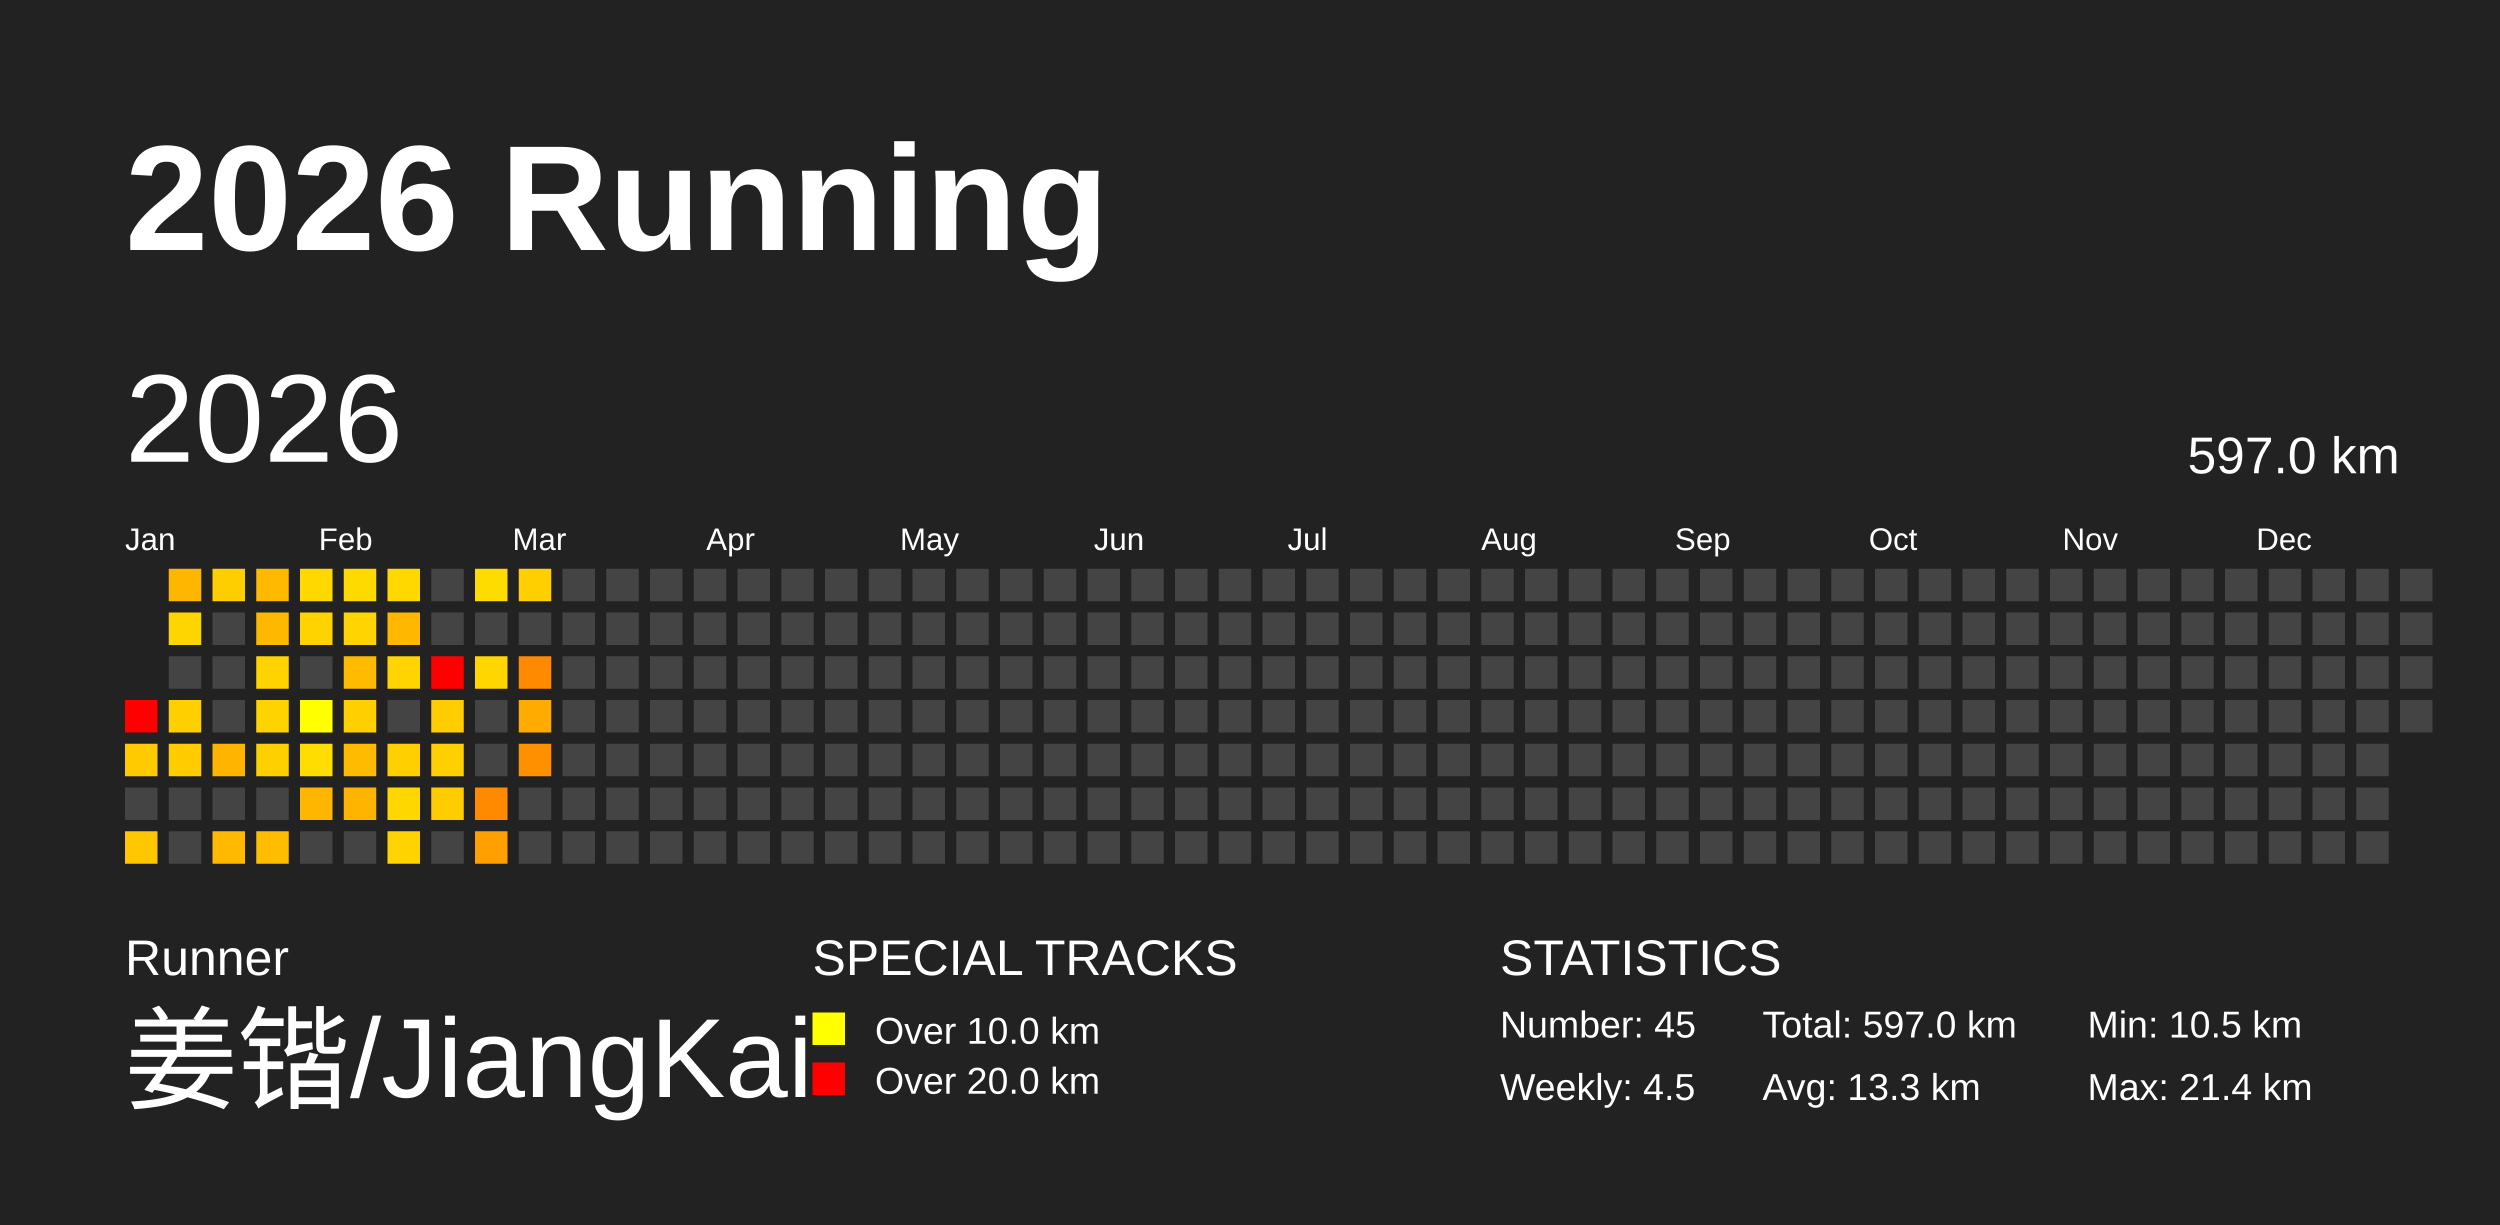
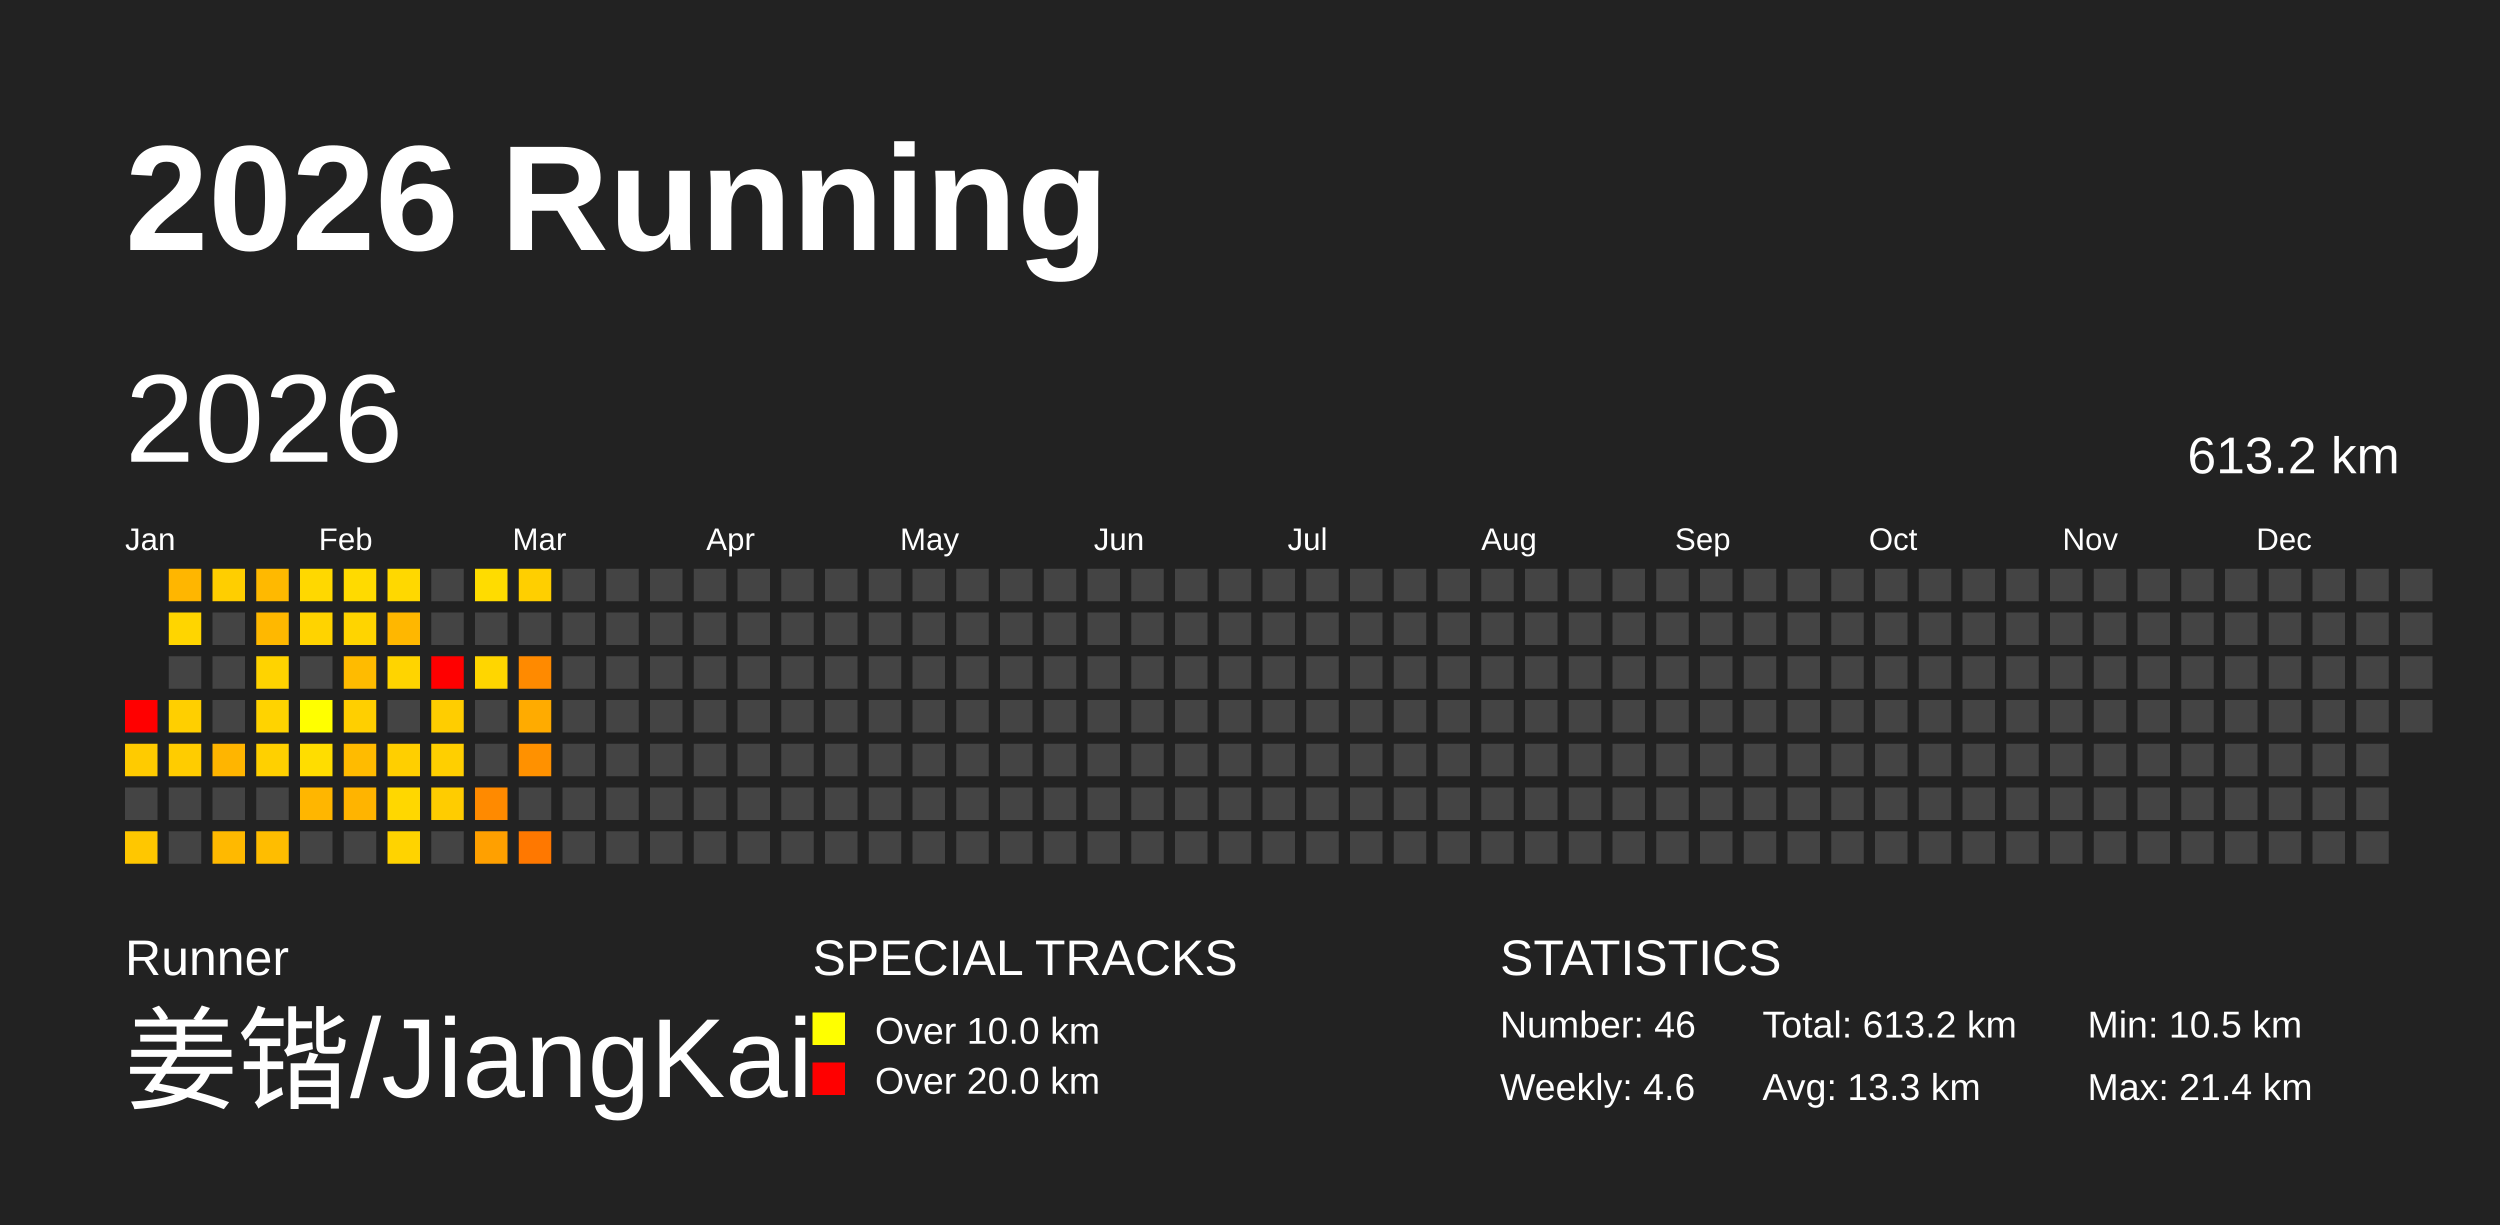
<svg xmlns="http://www.w3.org/2000/svg" baseProfile="full" height="98mm" version="1.1" viewBox="0,0,200,98" width="200mm">
  <defs />
  <rect fill="#222222" height="98" width="200" x="0" y="0" />
  <text fill="#FFFFFF" style="font-size:12px; font-family:Arial; font-weight:bold;" x="10" y="20">2026 Running</text>
  <text fill="#FFFFFF" style="font-size:4px; font-family:Arial" x="10" y="78">Runner</text>
  <text fill="#FFFFFF" style="font-size:9px; font-family:Arial" x="10" y="88">姜锴/JiangKai</text>
  <text fill="#FFFFFF" style="font-size:4px; font-family:Arial" x="65" y="78">SPECIAL TRACKS</text>
  <rect fill="yellow" height="2.6" width="2.6" x="65" y="81" />
  <text fill="#FFFFFF" style="font-size:3px; font-family:Arial" x="70" y="83.5">Over 10.0 km</text>
  <rect fill="red" height="2.6" width="2.6" x="65" y="85" />
  <text fill="#FFFFFF" style="font-size:3px; font-family:Arial" x="70" y="87.5">Over 20.0 km</text>
  <text fill="#FFFFFF" style="font-size:4px; font-family:Arial" x="120" y="78">STATISTICS</text>
-   <text fill="#FFFFFF" style="font-size:3px; font-family:Arial" x="120" y="83">Number: 45</text>
-   <text fill="#FFFFFF" style="font-size:3px; font-family:Arial" x="120" y="88">Weekly: 4.5</text>
-   <text fill="#FFFFFF" style="font-size:3px; font-family:Arial" x="141" y="83">Total: 597.0 km</text>
+   <text fill="#FFFFFF" style="font-size:3px; font-family:Arial" x="120" y="83">Number: 46</text>
+   <text fill="#FFFFFF" style="font-size:3px; font-family:Arial" x="120" y="88">Weekly: 4.6</text>
+   <text fill="#FFFFFF" style="font-size:3px; font-family:Arial" x="141" y="83">Total: 613.2 km</text>
  <text fill="#FFFFFF" style="font-size:3px; font-family:Arial" x="141" y="88">Avg: 13.3 km</text>
  <text fill="#FFFFFF" style="font-size:3px; font-family:Arial" x="167" y="83">Min: 10.5 km</text>
  <text fill="#FFFFFF" style="font-size:3px; font-family:Arial" x="167" y="88">Max: 21.4 km</text>
  <text dominant-baseline="hanging" fill="#FFFFFF" style="font-size:10.0px; font-family:Arial;" x="10" y="30">2026</text>
-   <text dominant-baseline="hanging" fill="#FFFFFF" style="font-size:4.125px; font-family:Arial;" x="175" y="35">597.0 km</text>
+   <text dominant-baseline="hanging" fill="#FFFFFF" style="font-size:4.125px; font-family:Arial;" x="175" y="35">613.2 km</text>
  <text fill="#FFFFFF" style="font-size:2.5px; font-family:Arial" x="10.0" y="44">Jan</text>
  <text fill="#FFFFFF" style="font-size:2.5px; font-family:Arial" x="25.5" y="44">Feb</text>
  <text fill="#FFFFFF" style="font-size:2.5px; font-family:Arial" x="41.0" y="44">Mar</text>
  <text fill="#FFFFFF" style="font-size:2.5px; font-family:Arial" x="56.5" y="44">Apr</text>
  <text fill="#FFFFFF" style="font-size:2.5px; font-family:Arial" x="72.0" y="44">May</text>
  <text fill="#FFFFFF" style="font-size:2.5px; font-family:Arial" x="87.5" y="44">Jun</text>
  <text fill="#FFFFFF" style="font-size:2.5px; font-family:Arial" x="103.0" y="44">Jul</text>
  <text fill="#FFFFFF" style="font-size:2.5px; font-family:Arial" x="118.5" y="44">Aug</text>
  <text fill="#FFFFFF" style="font-size:2.5px; font-family:Arial" x="134.0" y="44">Sep</text>
  <text fill="#FFFFFF" style="font-size:2.5px; font-family:Arial" x="149.5" y="44">Oct</text>
  <text fill="#FFFFFF" style="font-size:2.5px; font-family:Arial" x="165.0" y="44">Nov</text>
  <text fill="#FFFFFF" style="font-size:2.5px; font-family:Arial" x="180.5" y="44">Dec</text>
  <rect fill="red" height="2.6" width="2.6" x="10.0" y="56.0" />
  <rect fill="#ffcb00" height="2.6" width="2.6" x="10.0" y="59.5" />
  <rect fill="#444444" height="2.6" width="2.6" x="10.0" y="63.0" />
  <rect fill="#ffc700" height="2.6" width="2.6" x="10.0" y="66.5" />
  <rect fill="#ffb600" height="2.6" width="2.6" x="13.5" y="45.5" />
  <rect fill="#ffd500" height="2.6" width="2.6" x="13.5" y="49.0" />
  <rect fill="#444444" height="2.6" width="2.6" x="13.5" y="52.5" />
  <rect fill="#ffcf00" height="2.6" width="2.6" x="13.5" y="56.0" />
  <rect fill="#ffcc00" height="2.6" width="2.6" x="13.5" y="59.5" />
  <rect fill="#444444" height="2.6" width="2.6" x="13.5" y="63.0" />
  <rect fill="#444444" height="2.6" width="2.6" x="13.5" y="66.5" />
  <rect fill="#ffce00" height="2.6" width="2.6" x="17.0" y="45.5" />
  <rect fill="#444444" height="2.6" width="2.6" x="17.0" y="49.0" />
  <rect fill="#444444" height="2.6" width="2.6" x="17.0" y="52.5" />
  <rect fill="#444444" height="2.6" width="2.6" x="17.0" y="56.0" />
  <rect fill="#ffb500" height="2.6" width="2.6" x="17.0" y="59.5" />
  <rect fill="#444444" height="2.6" width="2.6" x="17.0" y="63.0" />
  <rect fill="#ffb900" height="2.6" width="2.6" x="17.0" y="66.5" />
  <rect fill="#ffb900" height="2.6" width="2.6" x="20.5" y="45.5" />
  <rect fill="#ffb800" height="2.6" width="2.6" x="20.5" y="49.0" />
  <rect fill="#ffd300" height="2.6" width="2.6" x="20.5" y="52.5" />
  <rect fill="#ffd300" height="2.6" width="2.6" x="20.5" y="56.0" />
  <rect fill="#ffd000" height="2.6" width="2.6" x="20.5" y="59.5" />
  <rect fill="#444444" height="2.6" width="2.6" x="20.5" y="63.0" />
  <rect fill="#ffbd00" height="2.6" width="2.6" x="20.5" y="66.5" />
  <rect fill="#ffd800" height="2.6" width="2.6" x="24.0" y="45.5" />
  <rect fill="#ffd300" height="2.6" width="2.6" x="24.0" y="49.0" />
  <rect fill="#444444" height="2.6" width="2.6" x="24.0" y="52.5" />
  <rect fill="#ffff00" height="2.6" width="2.6" x="24.0" y="56.0" />
  <rect fill="#ffdd00" height="2.6" width="2.6" x="24.0" y="59.5" />
  <rect fill="#ffb600" height="2.6" width="2.6" x="24.0" y="63.0" />
  <rect fill="#444444" height="2.6" width="2.6" x="24.0" y="66.5" />
  <rect fill="#ffda00" height="2.6" width="2.6" x="27.5" y="45.5" />
  <rect fill="#ffd400" height="2.6" width="2.6" x="27.5" y="49.0" />
  <rect fill="#ffbb00" height="2.6" width="2.6" x="27.5" y="52.5" />
  <rect fill="#ffcf00" height="2.6" width="2.6" x="27.5" y="56.0" />
  <rect fill="#ffbb00" height="2.6" width="2.6" x="27.5" y="59.5" />
  <rect fill="#ffb400" height="2.6" width="2.6" x="27.5" y="63.0" />
  <rect fill="#444444" height="2.6" width="2.6" x="27.5" y="66.5" />
  <rect fill="#ffd800" height="2.6" width="2.6" x="31.0" y="45.5" />
  <rect fill="#ffb700" height="2.6" width="2.6" x="31.0" y="49.0" />
  <rect fill="#ffd400" height="2.6" width="2.6" x="31.0" y="52.5" />
  <rect fill="#444444" height="2.6" width="2.6" x="31.0" y="56.0" />
  <rect fill="#ffcf00" height="2.6" width="2.6" x="31.0" y="59.5" />
  <rect fill="#ffd700" height="2.6" width="2.6" x="31.0" y="63.0" />
  <rect fill="#ffd300" height="2.6" width="2.6" x="31.0" y="66.5" />
  <rect fill="#444444" height="2.6" width="2.6" x="34.5" y="45.5" />
  <rect fill="#444444" height="2.6" width="2.6" x="34.5" y="49.0" />
  <rect fill="red" height="2.6" width="2.6" x="34.5" y="52.5" />
  <rect fill="#ffcd00" height="2.6" width="2.6" x="34.5" y="56.0" />
  <rect fill="#ffcf00" height="2.6" width="2.6" x="34.5" y="59.5" />
  <rect fill="#ffcc00" height="2.6" width="2.6" x="34.5" y="63.0" />
  <rect fill="#444444" height="2.6" width="2.6" x="34.5" y="66.5" />
  <rect fill="#ffdc00" height="2.6" width="2.6" x="38.0" y="45.5" />
  <rect fill="#444444" height="2.6" width="2.6" x="38.0" y="49.0" />
  <rect fill="#ffd600" height="2.6" width="2.6" x="38.0" y="52.5" />
  <rect fill="#444444" height="2.6" width="2.6" x="38.0" y="56.0" />
  <rect fill="#444444" height="2.6" width="2.6" x="38.0" y="59.5" />
  <rect fill="#ff8a00" height="2.6" width="2.6" x="38.0" y="63.0" />
  <rect fill="#ffa000" height="2.6" width="2.6" x="38.0" y="66.5" />
  <rect fill="#ffcf00" height="2.6" width="2.6" x="41.5" y="45.5" />
  <rect fill="#444444" height="2.6" width="2.6" x="41.5" y="49.0" />
  <rect fill="#ff8a00" height="2.6" width="2.6" x="41.5" y="52.5" />
  <rect fill="#ffab00" height="2.6" width="2.6" x="41.5" y="56.0" />
  <rect fill="#ff9100" height="2.6" width="2.6" x="41.5" y="59.5" />
  <rect fill="#444444" height="2.6" width="2.6" x="41.5" y="63.0" />
-   <rect fill="#444444" height="2.6" width="2.6" x="41.5" y="66.5" />
+   <rect fill="#ff7800" height="2.6" width="2.6" x="41.5" y="66.5" />
  <rect fill="#444444" height="2.6" width="2.6" x="45.0" y="45.5" />
  <rect fill="#444444" height="2.6" width="2.6" x="45.0" y="49.0" />
  <rect fill="#444444" height="2.6" width="2.6" x="45.0" y="52.5" />
  <rect fill="#444444" height="2.6" width="2.6" x="45.0" y="56.0" />
  <rect fill="#444444" height="2.6" width="2.6" x="45.0" y="59.5" />
  <rect fill="#444444" height="2.6" width="2.6" x="45.0" y="63.0" />
  <rect fill="#444444" height="2.6" width="2.6" x="45.0" y="66.5" />
  <rect fill="#444444" height="2.6" width="2.6" x="48.5" y="45.5" />
  <rect fill="#444444" height="2.6" width="2.6" x="48.5" y="49.0" />
  <rect fill="#444444" height="2.6" width="2.6" x="48.5" y="52.5" />
  <rect fill="#444444" height="2.6" width="2.6" x="48.5" y="56.0" />
  <rect fill="#444444" height="2.6" width="2.6" x="48.5" y="59.5" />
  <rect fill="#444444" height="2.6" width="2.6" x="48.5" y="63.0" />
  <rect fill="#444444" height="2.6" width="2.6" x="48.5" y="66.5" />
  <rect fill="#444444" height="2.6" width="2.6" x="52.0" y="45.5" />
  <rect fill="#444444" height="2.6" width="2.6" x="52.0" y="49.0" />
  <rect fill="#444444" height="2.6" width="2.6" x="52.0" y="52.5" />
  <rect fill="#444444" height="2.6" width="2.6" x="52.0" y="56.0" />
  <rect fill="#444444" height="2.6" width="2.6" x="52.0" y="59.5" />
  <rect fill="#444444" height="2.6" width="2.6" x="52.0" y="63.0" />
  <rect fill="#444444" height="2.6" width="2.6" x="52.0" y="66.5" />
  <rect fill="#444444" height="2.6" width="2.6" x="55.5" y="45.5" />
  <rect fill="#444444" height="2.6" width="2.6" x="55.5" y="49.0" />
  <rect fill="#444444" height="2.6" width="2.6" x="55.5" y="52.5" />
  <rect fill="#444444" height="2.6" width="2.6" x="55.5" y="56.0" />
  <rect fill="#444444" height="2.6" width="2.6" x="55.5" y="59.5" />
  <rect fill="#444444" height="2.6" width="2.6" x="55.5" y="63.0" />
  <rect fill="#444444" height="2.6" width="2.6" x="55.5" y="66.5" />
  <rect fill="#444444" height="2.6" width="2.6" x="59.0" y="45.5" />
  <rect fill="#444444" height="2.6" width="2.6" x="59.0" y="49.0" />
  <rect fill="#444444" height="2.6" width="2.6" x="59.0" y="52.5" />
  <rect fill="#444444" height="2.6" width="2.6" x="59.0" y="56.0" />
  <rect fill="#444444" height="2.6" width="2.6" x="59.0" y="59.5" />
  <rect fill="#444444" height="2.6" width="2.6" x="59.0" y="63.0" />
  <rect fill="#444444" height="2.6" width="2.6" x="59.0" y="66.5" />
  <rect fill="#444444" height="2.6" width="2.6" x="62.5" y="45.5" />
  <rect fill="#444444" height="2.6" width="2.6" x="62.5" y="49.0" />
  <rect fill="#444444" height="2.6" width="2.6" x="62.5" y="52.5" />
  <rect fill="#444444" height="2.6" width="2.6" x="62.5" y="56.0" />
  <rect fill="#444444" height="2.6" width="2.6" x="62.5" y="59.5" />
  <rect fill="#444444" height="2.6" width="2.6" x="62.5" y="63.0" />
  <rect fill="#444444" height="2.6" width="2.6" x="62.5" y="66.5" />
  <rect fill="#444444" height="2.6" width="2.6" x="66.0" y="45.5" />
  <rect fill="#444444" height="2.6" width="2.6" x="66.0" y="49.0" />
  <rect fill="#444444" height="2.6" width="2.6" x="66.0" y="52.5" />
  <rect fill="#444444" height="2.6" width="2.6" x="66.0" y="56.0" />
  <rect fill="#444444" height="2.6" width="2.6" x="66.0" y="59.5" />
  <rect fill="#444444" height="2.6" width="2.6" x="66.0" y="63.0" />
  <rect fill="#444444" height="2.6" width="2.6" x="66.0" y="66.5" />
  <rect fill="#444444" height="2.6" width="2.6" x="69.5" y="45.5" />
  <rect fill="#444444" height="2.6" width="2.6" x="69.5" y="49.0" />
  <rect fill="#444444" height="2.6" width="2.6" x="69.5" y="52.5" />
  <rect fill="#444444" height="2.6" width="2.6" x="69.5" y="56.0" />
  <rect fill="#444444" height="2.6" width="2.6" x="69.5" y="59.5" />
  <rect fill="#444444" height="2.6" width="2.6" x="69.5" y="63.0" />
  <rect fill="#444444" height="2.6" width="2.6" x="69.5" y="66.5" />
  <rect fill="#444444" height="2.6" width="2.6" x="73.0" y="45.5" />
  <rect fill="#444444" height="2.6" width="2.6" x="73.0" y="49.0" />
  <rect fill="#444444" height="2.6" width="2.6" x="73.0" y="52.5" />
  <rect fill="#444444" height="2.6" width="2.6" x="73.0" y="56.0" />
  <rect fill="#444444" height="2.6" width="2.6" x="73.0" y="59.5" />
  <rect fill="#444444" height="2.6" width="2.6" x="73.0" y="63.0" />
  <rect fill="#444444" height="2.6" width="2.6" x="73.0" y="66.5" />
  <rect fill="#444444" height="2.6" width="2.6" x="76.5" y="45.5" />
  <rect fill="#444444" height="2.6" width="2.6" x="76.5" y="49.0" />
  <rect fill="#444444" height="2.6" width="2.6" x="76.5" y="52.5" />
  <rect fill="#444444" height="2.6" width="2.6" x="76.5" y="56.0" />
  <rect fill="#444444" height="2.6" width="2.6" x="76.5" y="59.5" />
  <rect fill="#444444" height="2.6" width="2.6" x="76.5" y="63.0" />
  <rect fill="#444444" height="2.6" width="2.6" x="76.5" y="66.5" />
  <rect fill="#444444" height="2.6" width="2.6" x="80.0" y="45.5" />
  <rect fill="#444444" height="2.6" width="2.6" x="80.0" y="49.0" />
  <rect fill="#444444" height="2.6" width="2.6" x="80.0" y="52.5" />
  <rect fill="#444444" height="2.6" width="2.6" x="80.0" y="56.0" />
  <rect fill="#444444" height="2.6" width="2.6" x="80.0" y="59.5" />
  <rect fill="#444444" height="2.6" width="2.6" x="80.0" y="63.0" />
  <rect fill="#444444" height="2.6" width="2.6" x="80.0" y="66.5" />
  <rect fill="#444444" height="2.6" width="2.6" x="83.5" y="45.5" />
  <rect fill="#444444" height="2.6" width="2.6" x="83.5" y="49.0" />
  <rect fill="#444444" height="2.6" width="2.6" x="83.5" y="52.5" />
  <rect fill="#444444" height="2.6" width="2.6" x="83.5" y="56.0" />
  <rect fill="#444444" height="2.6" width="2.6" x="83.5" y="59.5" />
  <rect fill="#444444" height="2.6" width="2.6" x="83.5" y="63.0" />
  <rect fill="#444444" height="2.6" width="2.6" x="83.5" y="66.5" />
  <rect fill="#444444" height="2.6" width="2.6" x="87.0" y="45.5" />
  <rect fill="#444444" height="2.6" width="2.6" x="87.0" y="49.0" />
  <rect fill="#444444" height="2.6" width="2.6" x="87.0" y="52.5" />
  <rect fill="#444444" height="2.6" width="2.6" x="87.0" y="56.0" />
  <rect fill="#444444" height="2.6" width="2.6" x="87.0" y="59.5" />
  <rect fill="#444444" height="2.6" width="2.6" x="87.0" y="63.0" />
  <rect fill="#444444" height="2.6" width="2.6" x="87.0" y="66.5" />
  <rect fill="#444444" height="2.6" width="2.6" x="90.5" y="45.5" />
  <rect fill="#444444" height="2.6" width="2.6" x="90.5" y="49.0" />
  <rect fill="#444444" height="2.6" width="2.6" x="90.5" y="52.5" />
  <rect fill="#444444" height="2.6" width="2.6" x="90.5" y="56.0" />
  <rect fill="#444444" height="2.6" width="2.6" x="90.5" y="59.5" />
  <rect fill="#444444" height="2.6" width="2.6" x="90.5" y="63.0" />
  <rect fill="#444444" height="2.6" width="2.6" x="90.5" y="66.5" />
  <rect fill="#444444" height="2.6" width="2.6" x="94.0" y="45.5" />
  <rect fill="#444444" height="2.6" width="2.6" x="94.0" y="49.0" />
  <rect fill="#444444" height="2.6" width="2.6" x="94.0" y="52.5" />
  <rect fill="#444444" height="2.6" width="2.6" x="94.0" y="56.0" />
  <rect fill="#444444" height="2.6" width="2.6" x="94.0" y="59.5" />
  <rect fill="#444444" height="2.6" width="2.6" x="94.0" y="63.0" />
  <rect fill="#444444" height="2.6" width="2.6" x="94.0" y="66.5" />
  <rect fill="#444444" height="2.6" width="2.6" x="97.5" y="45.5" />
  <rect fill="#444444" height="2.6" width="2.6" x="97.5" y="49.0" />
  <rect fill="#444444" height="2.6" width="2.6" x="97.5" y="52.5" />
  <rect fill="#444444" height="2.6" width="2.6" x="97.5" y="56.0" />
  <rect fill="#444444" height="2.6" width="2.6" x="97.5" y="59.5" />
  <rect fill="#444444" height="2.6" width="2.6" x="97.5" y="63.0" />
  <rect fill="#444444" height="2.6" width="2.6" x="97.5" y="66.5" />
  <rect fill="#444444" height="2.6" width="2.6" x="101.0" y="45.5" />
  <rect fill="#444444" height="2.6" width="2.6" x="101.0" y="49.0" />
  <rect fill="#444444" height="2.6" width="2.6" x="101.0" y="52.5" />
  <rect fill="#444444" height="2.6" width="2.6" x="101.0" y="56.0" />
  <rect fill="#444444" height="2.6" width="2.6" x="101.0" y="59.5" />
  <rect fill="#444444" height="2.6" width="2.6" x="101.0" y="63.0" />
  <rect fill="#444444" height="2.6" width="2.6" x="101.0" y="66.5" />
  <rect fill="#444444" height="2.6" width="2.6" x="104.5" y="45.5" />
  <rect fill="#444444" height="2.6" width="2.6" x="104.5" y="49.0" />
  <rect fill="#444444" height="2.6" width="2.6" x="104.5" y="52.5" />
  <rect fill="#444444" height="2.6" width="2.6" x="104.5" y="56.0" />
  <rect fill="#444444" height="2.6" width="2.6" x="104.5" y="59.5" />
  <rect fill="#444444" height="2.6" width="2.6" x="104.5" y="63.0" />
  <rect fill="#444444" height="2.6" width="2.6" x="104.5" y="66.5" />
  <rect fill="#444444" height="2.6" width="2.6" x="108.0" y="45.5" />
  <rect fill="#444444" height="2.6" width="2.6" x="108.0" y="49.0" />
  <rect fill="#444444" height="2.6" width="2.6" x="108.0" y="52.5" />
  <rect fill="#444444" height="2.6" width="2.6" x="108.0" y="56.0" />
  <rect fill="#444444" height="2.6" width="2.6" x="108.0" y="59.5" />
  <rect fill="#444444" height="2.6" width="2.6" x="108.0" y="63.0" />
  <rect fill="#444444" height="2.6" width="2.6" x="108.0" y="66.5" />
  <rect fill="#444444" height="2.6" width="2.6" x="111.5" y="45.5" />
  <rect fill="#444444" height="2.6" width="2.6" x="111.5" y="49.0" />
  <rect fill="#444444" height="2.6" width="2.6" x="111.5" y="52.5" />
  <rect fill="#444444" height="2.6" width="2.6" x="111.5" y="56.0" />
  <rect fill="#444444" height="2.6" width="2.6" x="111.5" y="59.5" />
  <rect fill="#444444" height="2.6" width="2.6" x="111.5" y="63.0" />
  <rect fill="#444444" height="2.6" width="2.6" x="111.5" y="66.5" />
  <rect fill="#444444" height="2.6" width="2.6" x="115.0" y="45.5" />
  <rect fill="#444444" height="2.6" width="2.6" x="115.0" y="49.0" />
  <rect fill="#444444" height="2.6" width="2.6" x="115.0" y="52.5" />
  <rect fill="#444444" height="2.6" width="2.6" x="115.0" y="56.0" />
  <rect fill="#444444" height="2.6" width="2.6" x="115.0" y="59.5" />
  <rect fill="#444444" height="2.6" width="2.6" x="115.0" y="63.0" />
  <rect fill="#444444" height="2.6" width="2.6" x="115.0" y="66.5" />
  <rect fill="#444444" height="2.6" width="2.6" x="118.5" y="45.5" />
  <rect fill="#444444" height="2.6" width="2.6" x="118.5" y="49.0" />
  <rect fill="#444444" height="2.6" width="2.6" x="118.5" y="52.5" />
  <rect fill="#444444" height="2.6" width="2.6" x="118.5" y="56.0" />
  <rect fill="#444444" height="2.6" width="2.6" x="118.5" y="59.5" />
  <rect fill="#444444" height="2.6" width="2.6" x="118.5" y="63.0" />
  <rect fill="#444444" height="2.6" width="2.6" x="118.5" y="66.5" />
  <rect fill="#444444" height="2.6" width="2.6" x="122.0" y="45.5" />
  <rect fill="#444444" height="2.6" width="2.6" x="122.0" y="49.0" />
  <rect fill="#444444" height="2.6" width="2.6" x="122.0" y="52.5" />
  <rect fill="#444444" height="2.6" width="2.6" x="122.0" y="56.0" />
  <rect fill="#444444" height="2.6" width="2.6" x="122.0" y="59.5" />
  <rect fill="#444444" height="2.6" width="2.6" x="122.0" y="63.0" />
  <rect fill="#444444" height="2.6" width="2.6" x="122.0" y="66.5" />
  <rect fill="#444444" height="2.6" width="2.6" x="125.5" y="45.5" />
  <rect fill="#444444" height="2.6" width="2.6" x="125.5" y="49.0" />
  <rect fill="#444444" height="2.6" width="2.6" x="125.5" y="52.5" />
  <rect fill="#444444" height="2.6" width="2.6" x="125.5" y="56.0" />
  <rect fill="#444444" height="2.6" width="2.6" x="125.5" y="59.5" />
  <rect fill="#444444" height="2.6" width="2.6" x="125.5" y="63.0" />
  <rect fill="#444444" height="2.6" width="2.6" x="125.5" y="66.5" />
  <rect fill="#444444" height="2.6" width="2.6" x="129.0" y="45.5" />
  <rect fill="#444444" height="2.6" width="2.6" x="129.0" y="49.0" />
  <rect fill="#444444" height="2.6" width="2.6" x="129.0" y="52.5" />
  <rect fill="#444444" height="2.6" width="2.6" x="129.0" y="56.0" />
  <rect fill="#444444" height="2.6" width="2.6" x="129.0" y="59.5" />
  <rect fill="#444444" height="2.6" width="2.6" x="129.0" y="63.0" />
  <rect fill="#444444" height="2.6" width="2.6" x="129.0" y="66.5" />
  <rect fill="#444444" height="2.6" width="2.6" x="132.5" y="45.5" />
  <rect fill="#444444" height="2.6" width="2.6" x="132.5" y="49.0" />
  <rect fill="#444444" height="2.6" width="2.6" x="132.5" y="52.5" />
  <rect fill="#444444" height="2.6" width="2.6" x="132.5" y="56.0" />
  <rect fill="#444444" height="2.6" width="2.6" x="132.5" y="59.5" />
  <rect fill="#444444" height="2.6" width="2.6" x="132.5" y="63.0" />
  <rect fill="#444444" height="2.6" width="2.6" x="132.5" y="66.5" />
  <rect fill="#444444" height="2.6" width="2.6" x="136.0" y="45.5" />
  <rect fill="#444444" height="2.6" width="2.6" x="136.0" y="49.0" />
  <rect fill="#444444" height="2.6" width="2.6" x="136.0" y="52.5" />
  <rect fill="#444444" height="2.6" width="2.6" x="136.0" y="56.0" />
  <rect fill="#444444" height="2.6" width="2.6" x="136.0" y="59.5" />
  <rect fill="#444444" height="2.6" width="2.6" x="136.0" y="63.0" />
  <rect fill="#444444" height="2.6" width="2.6" x="136.0" y="66.5" />
  <rect fill="#444444" height="2.6" width="2.6" x="139.5" y="45.5" />
  <rect fill="#444444" height="2.6" width="2.6" x="139.5" y="49.0" />
  <rect fill="#444444" height="2.6" width="2.6" x="139.5" y="52.5" />
  <rect fill="#444444" height="2.6" width="2.6" x="139.5" y="56.0" />
  <rect fill="#444444" height="2.6" width="2.6" x="139.5" y="59.5" />
  <rect fill="#444444" height="2.6" width="2.6" x="139.5" y="63.0" />
  <rect fill="#444444" height="2.6" width="2.6" x="139.5" y="66.5" />
  <rect fill="#444444" height="2.6" width="2.6" x="143.0" y="45.5" />
  <rect fill="#444444" height="2.6" width="2.6" x="143.0" y="49.0" />
  <rect fill="#444444" height="2.6" width="2.6" x="143.0" y="52.5" />
  <rect fill="#444444" height="2.6" width="2.6" x="143.0" y="56.0" />
  <rect fill="#444444" height="2.6" width="2.6" x="143.0" y="59.5" />
  <rect fill="#444444" height="2.6" width="2.6" x="143.0" y="63.0" />
  <rect fill="#444444" height="2.6" width="2.6" x="143.0" y="66.5" />
  <rect fill="#444444" height="2.6" width="2.6" x="146.5" y="45.5" />
  <rect fill="#444444" height="2.6" width="2.6" x="146.5" y="49.0" />
  <rect fill="#444444" height="2.6" width="2.6" x="146.5" y="52.5" />
  <rect fill="#444444" height="2.6" width="2.6" x="146.5" y="56.0" />
  <rect fill="#444444" height="2.6" width="2.6" x="146.5" y="59.5" />
  <rect fill="#444444" height="2.6" width="2.6" x="146.5" y="63.0" />
  <rect fill="#444444" height="2.6" width="2.6" x="146.5" y="66.5" />
  <rect fill="#444444" height="2.6" width="2.6" x="150.0" y="45.5" />
  <rect fill="#444444" height="2.6" width="2.6" x="150.0" y="49.0" />
  <rect fill="#444444" height="2.6" width="2.6" x="150.0" y="52.5" />
  <rect fill="#444444" height="2.6" width="2.6" x="150.0" y="56.0" />
  <rect fill="#444444" height="2.6" width="2.6" x="150.0" y="59.5" />
  <rect fill="#444444" height="2.6" width="2.6" x="150.0" y="63.0" />
  <rect fill="#444444" height="2.6" width="2.6" x="150.0" y="66.5" />
  <rect fill="#444444" height="2.6" width="2.6" x="153.5" y="45.5" />
  <rect fill="#444444" height="2.6" width="2.6" x="153.5" y="49.0" />
  <rect fill="#444444" height="2.6" width="2.6" x="153.5" y="52.5" />
  <rect fill="#444444" height="2.6" width="2.6" x="153.5" y="56.0" />
  <rect fill="#444444" height="2.6" width="2.6" x="153.5" y="59.5" />
  <rect fill="#444444" height="2.6" width="2.6" x="153.5" y="63.0" />
  <rect fill="#444444" height="2.6" width="2.6" x="153.5" y="66.5" />
  <rect fill="#444444" height="2.6" width="2.6" x="157.0" y="45.5" />
  <rect fill="#444444" height="2.6" width="2.6" x="157.0" y="49.0" />
  <rect fill="#444444" height="2.6" width="2.6" x="157.0" y="52.5" />
  <rect fill="#444444" height="2.6" width="2.6" x="157.0" y="56.0" />
  <rect fill="#444444" height="2.6" width="2.6" x="157.0" y="59.5" />
  <rect fill="#444444" height="2.6" width="2.6" x="157.0" y="63.0" />
  <rect fill="#444444" height="2.6" width="2.6" x="157.0" y="66.5" />
  <rect fill="#444444" height="2.6" width="2.6" x="160.5" y="45.5" />
  <rect fill="#444444" height="2.6" width="2.6" x="160.5" y="49.0" />
  <rect fill="#444444" height="2.6" width="2.6" x="160.5" y="52.5" />
  <rect fill="#444444" height="2.6" width="2.6" x="160.5" y="56.0" />
  <rect fill="#444444" height="2.6" width="2.6" x="160.5" y="59.5" />
  <rect fill="#444444" height="2.6" width="2.6" x="160.5" y="63.0" />
  <rect fill="#444444" height="2.6" width="2.6" x="160.5" y="66.5" />
  <rect fill="#444444" height="2.6" width="2.6" x="164.0" y="45.5" />
  <rect fill="#444444" height="2.6" width="2.6" x="164.0" y="49.0" />
  <rect fill="#444444" height="2.6" width="2.6" x="164.0" y="52.5" />
  <rect fill="#444444" height="2.6" width="2.6" x="164.0" y="56.0" />
  <rect fill="#444444" height="2.6" width="2.6" x="164.0" y="59.5" />
  <rect fill="#444444" height="2.6" width="2.6" x="164.0" y="63.0" />
  <rect fill="#444444" height="2.6" width="2.6" x="164.0" y="66.5" />
  <rect fill="#444444" height="2.6" width="2.6" x="167.5" y="45.5" />
  <rect fill="#444444" height="2.6" width="2.6" x="167.5" y="49.0" />
  <rect fill="#444444" height="2.6" width="2.6" x="167.5" y="52.5" />
  <rect fill="#444444" height="2.6" width="2.6" x="167.5" y="56.0" />
  <rect fill="#444444" height="2.6" width="2.6" x="167.5" y="59.5" />
  <rect fill="#444444" height="2.6" width="2.6" x="167.5" y="63.0" />
  <rect fill="#444444" height="2.6" width="2.6" x="167.5" y="66.5" />
  <rect fill="#444444" height="2.6" width="2.6" x="171.0" y="45.5" />
  <rect fill="#444444" height="2.6" width="2.6" x="171.0" y="49.0" />
  <rect fill="#444444" height="2.6" width="2.6" x="171.0" y="52.5" />
  <rect fill="#444444" height="2.6" width="2.6" x="171.0" y="56.0" />
  <rect fill="#444444" height="2.6" width="2.6" x="171.0" y="59.5" />
  <rect fill="#444444" height="2.6" width="2.6" x="171.0" y="63.0" />
  <rect fill="#444444" height="2.6" width="2.6" x="171.0" y="66.5" />
  <rect fill="#444444" height="2.6" width="2.6" x="174.5" y="45.5" />
  <rect fill="#444444" height="2.6" width="2.6" x="174.5" y="49.0" />
  <rect fill="#444444" height="2.6" width="2.6" x="174.5" y="52.5" />
  <rect fill="#444444" height="2.6" width="2.6" x="174.5" y="56.0" />
  <rect fill="#444444" height="2.6" width="2.6" x="174.5" y="59.5" />
  <rect fill="#444444" height="2.6" width="2.6" x="174.5" y="63.0" />
  <rect fill="#444444" height="2.6" width="2.6" x="174.5" y="66.5" />
  <rect fill="#444444" height="2.6" width="2.6" x="178.0" y="45.5" />
  <rect fill="#444444" height="2.6" width="2.6" x="178.0" y="49.0" />
  <rect fill="#444444" height="2.6" width="2.6" x="178.0" y="52.5" />
  <rect fill="#444444" height="2.6" width="2.6" x="178.0" y="56.0" />
  <rect fill="#444444" height="2.6" width="2.6" x="178.0" y="59.5" />
  <rect fill="#444444" height="2.6" width="2.6" x="178.0" y="63.0" />
  <rect fill="#444444" height="2.6" width="2.6" x="178.0" y="66.5" />
  <rect fill="#444444" height="2.6" width="2.6" x="181.5" y="45.5" />
  <rect fill="#444444" height="2.6" width="2.6" x="181.5" y="49.0" />
  <rect fill="#444444" height="2.6" width="2.6" x="181.5" y="52.5" />
  <rect fill="#444444" height="2.6" width="2.6" x="181.5" y="56.0" />
  <rect fill="#444444" height="2.6" width="2.6" x="181.5" y="59.5" />
  <rect fill="#444444" height="2.6" width="2.6" x="181.5" y="63.0" />
  <rect fill="#444444" height="2.6" width="2.6" x="181.5" y="66.5" />
  <rect fill="#444444" height="2.6" width="2.6" x="185.0" y="45.5" />
  <rect fill="#444444" height="2.6" width="2.6" x="185.0" y="49.0" />
  <rect fill="#444444" height="2.6" width="2.6" x="185.0" y="52.5" />
  <rect fill="#444444" height="2.6" width="2.6" x="185.0" y="56.0" />
  <rect fill="#444444" height="2.6" width="2.6" x="185.0" y="59.5" />
  <rect fill="#444444" height="2.6" width="2.6" x="185.0" y="63.0" />
  <rect fill="#444444" height="2.6" width="2.6" x="185.0" y="66.5" />
  <rect fill="#444444" height="2.6" width="2.6" x="188.5" y="45.5" />
  <rect fill="#444444" height="2.6" width="2.6" x="188.5" y="49.0" />
  <rect fill="#444444" height="2.6" width="2.6" x="188.5" y="52.5" />
  <rect fill="#444444" height="2.6" width="2.6" x="188.5" y="56.0" />
  <rect fill="#444444" height="2.6" width="2.6" x="188.5" y="59.5" />
  <rect fill="#444444" height="2.6" width="2.6" x="188.5" y="63.0" />
  <rect fill="#444444" height="2.6" width="2.6" x="188.5" y="66.5" />
  <rect fill="#444444" height="2.6" width="2.6" x="192.0" y="45.5" />
  <rect fill="#444444" height="2.6" width="2.6" x="192.0" y="49.0" />
  <rect fill="#444444" height="2.6" width="2.6" x="192.0" y="52.5" />
  <rect fill="#444444" height="2.6" width="2.6" x="192.0" y="56.0" />
</svg>
